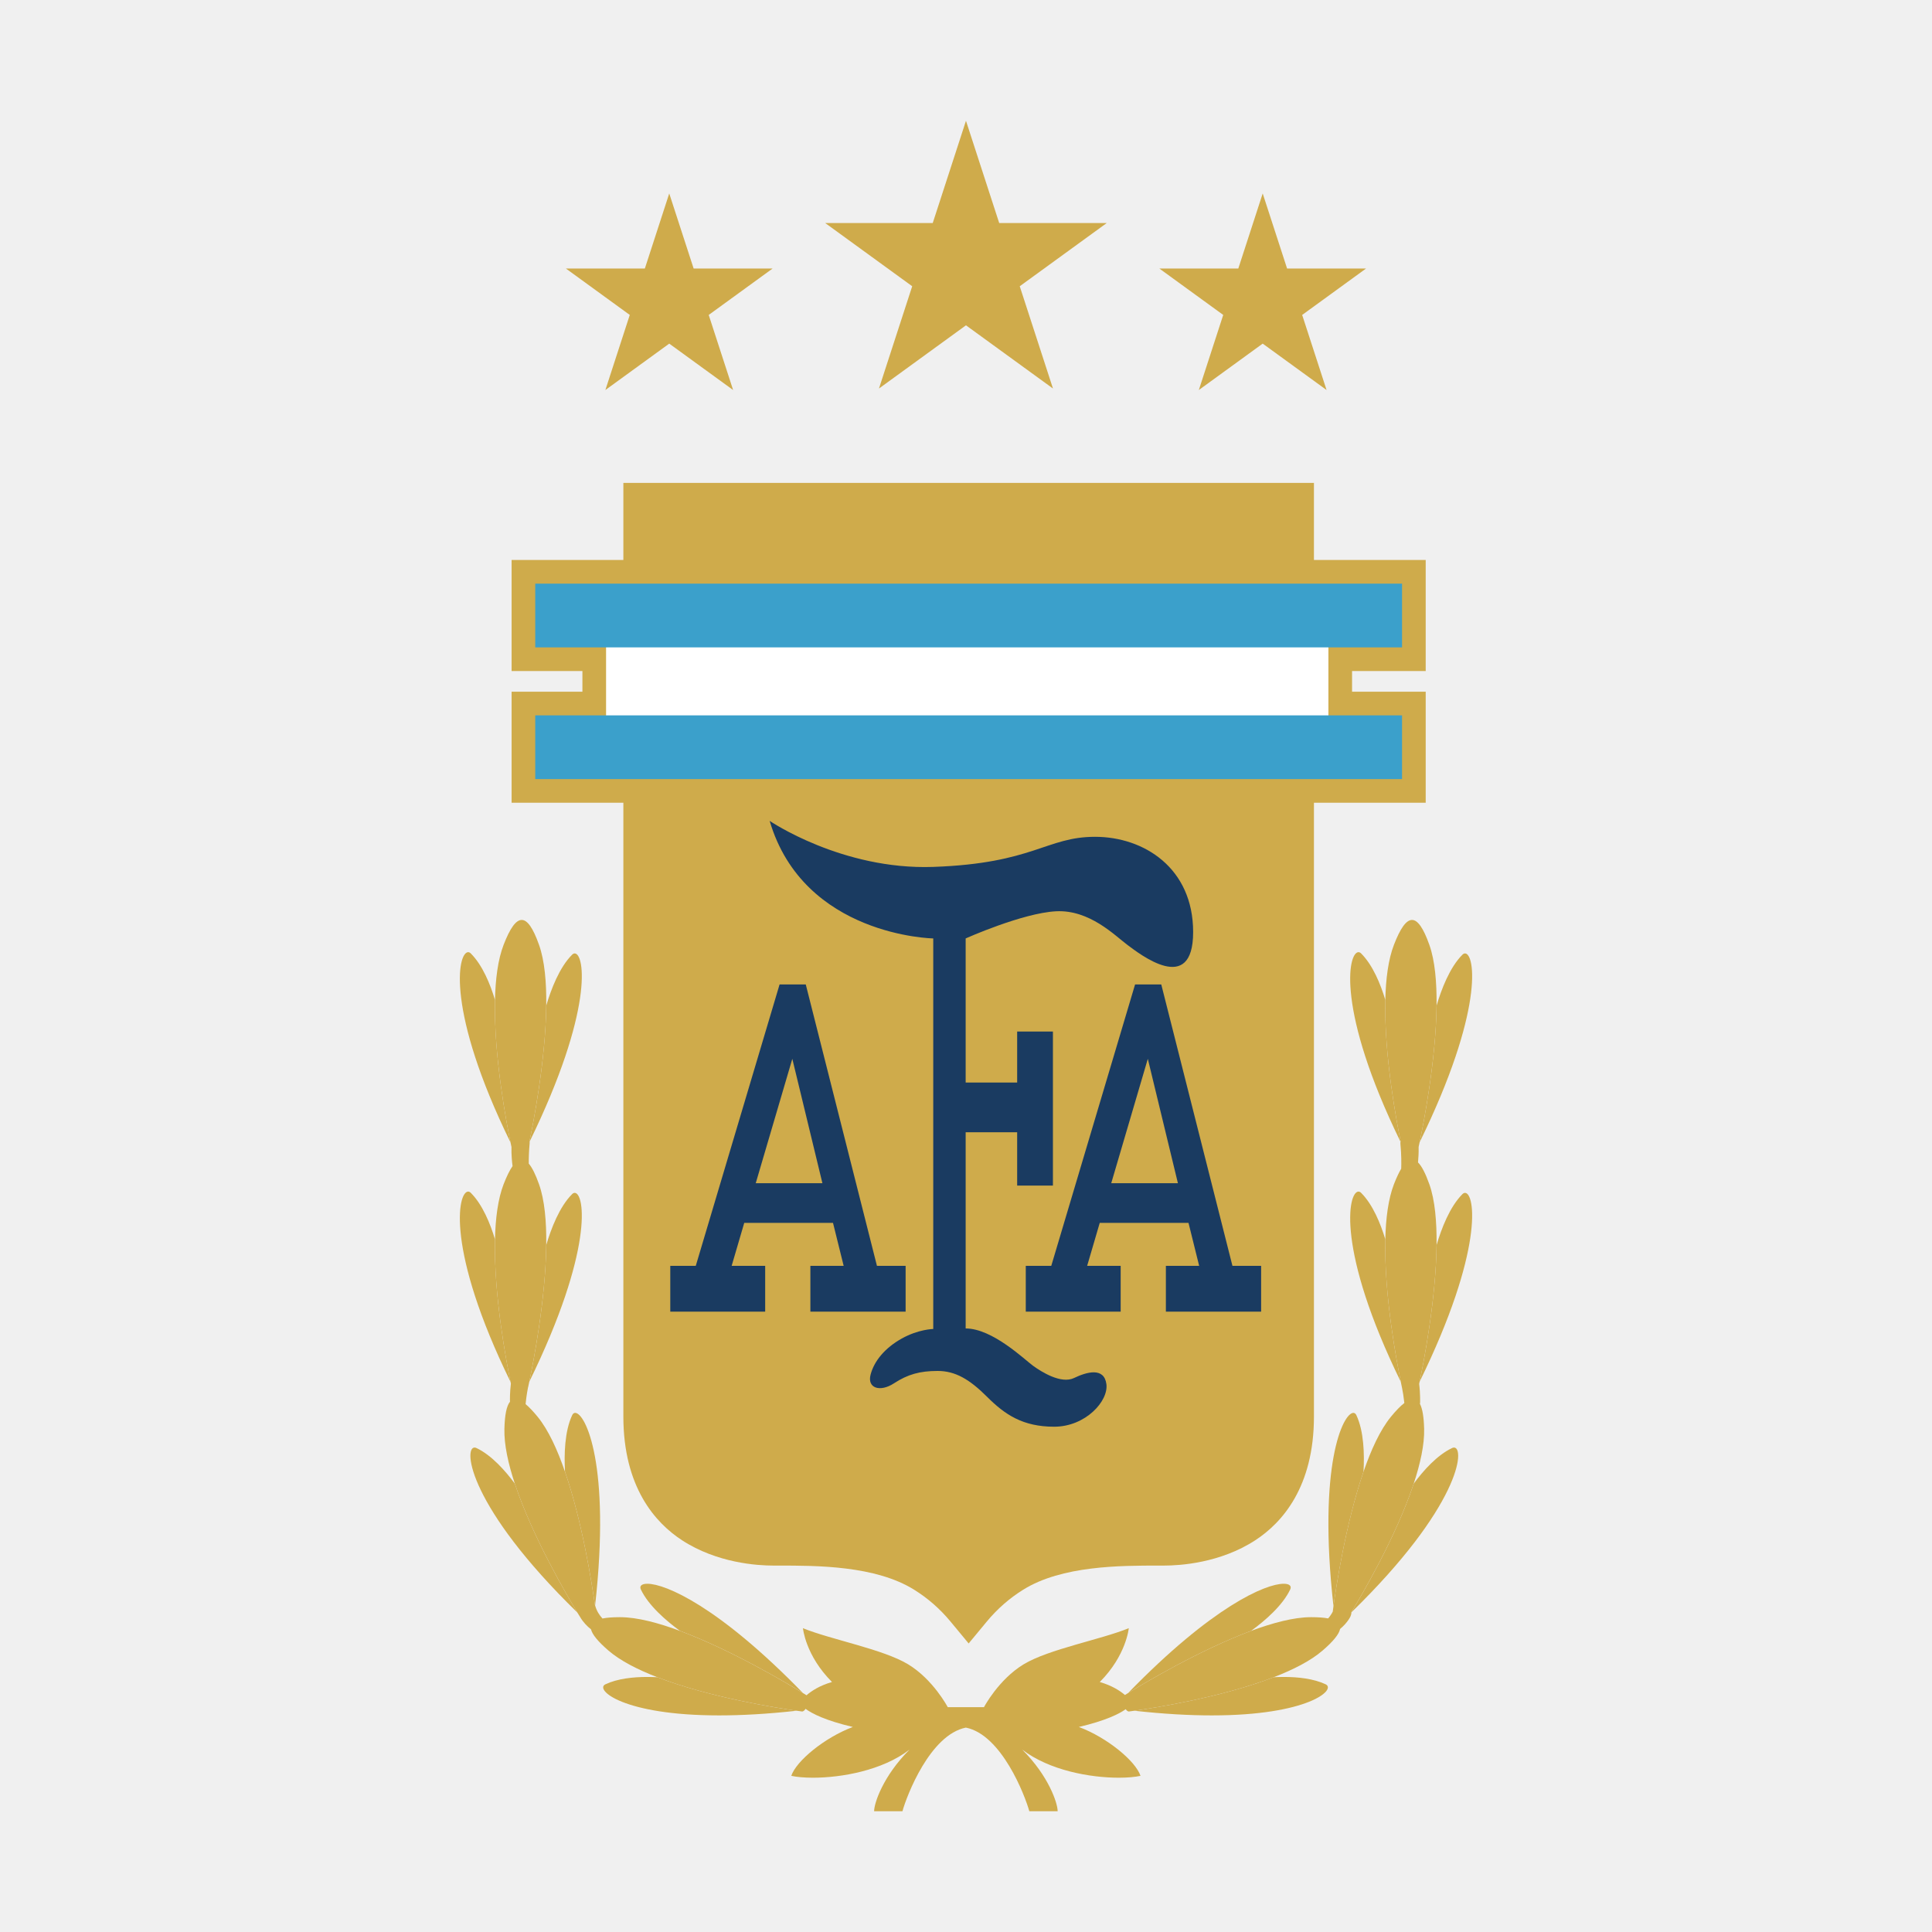
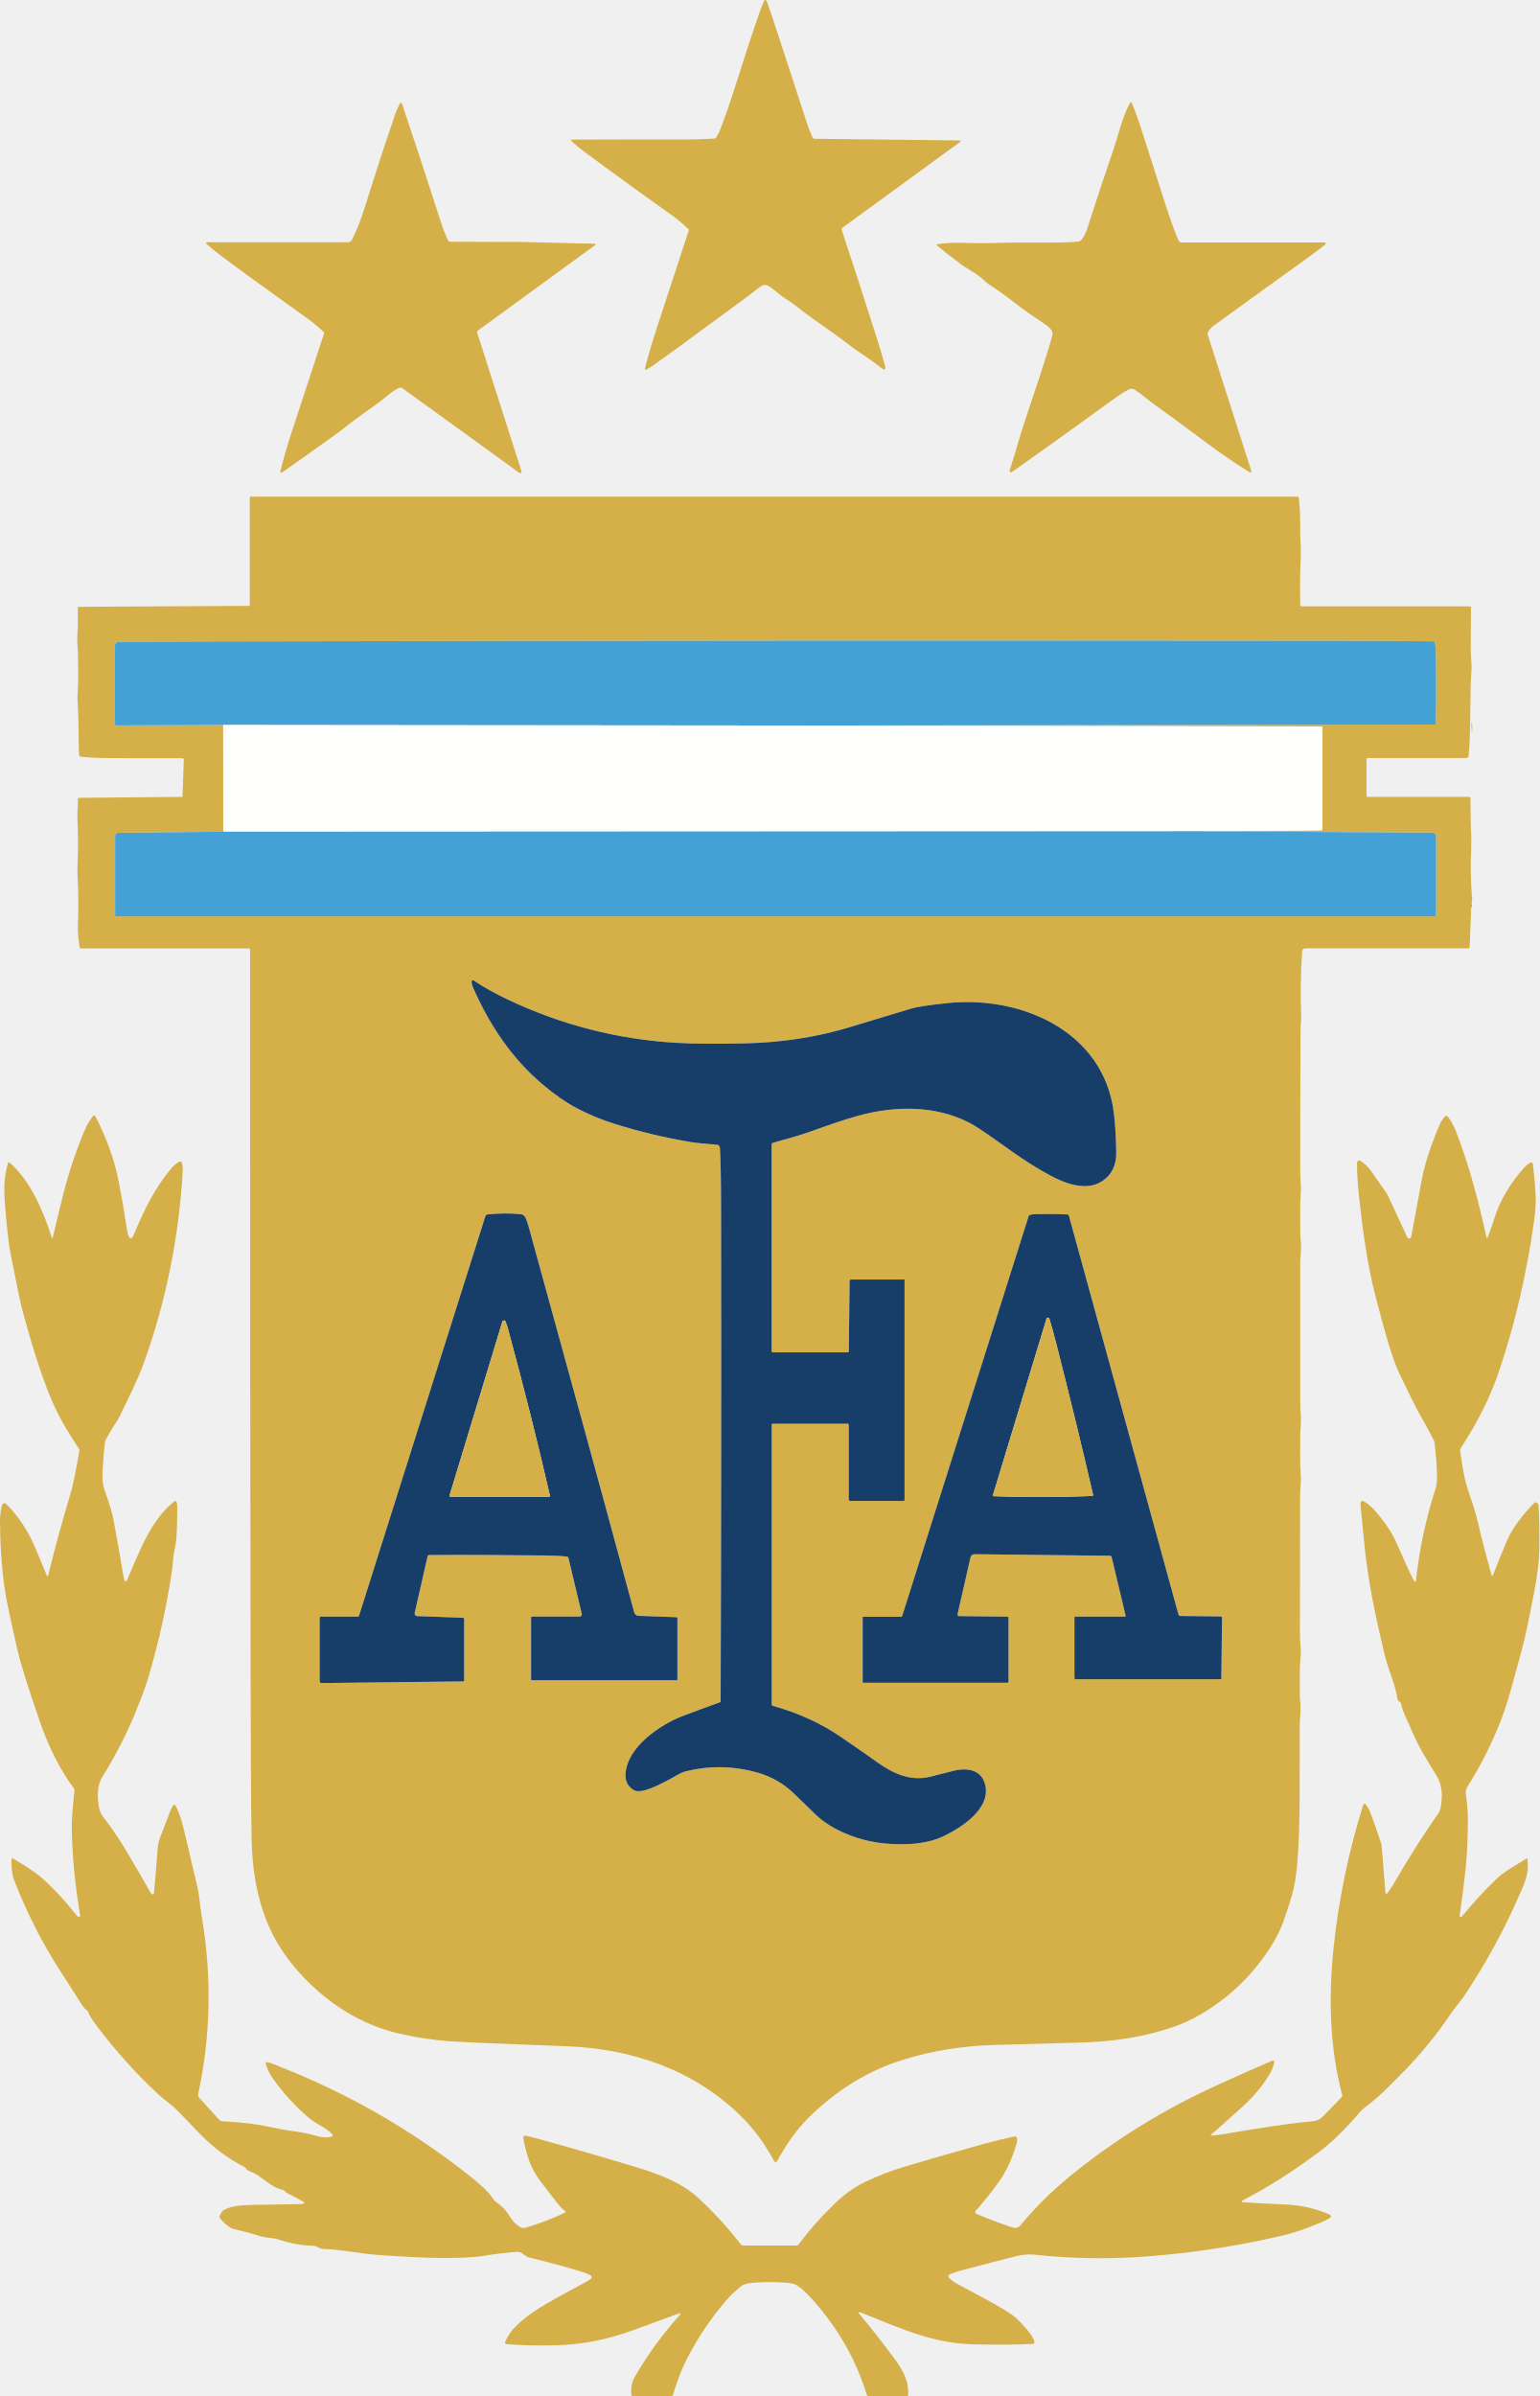
- <svg xmlns="http://www.w3.org/2000/svg" id="_图层_1" data-name="图层_1" version="1.1" viewBox="0 0 800 800">
-   <path d="M580.558,277.863l9.796.001v-45.988l-9.794-.001-36.482-.003v-31.914h-285.958v31.914h-46.276v45.987h29.324v8.562h-29.324v45.98h46.276v254.118c0,29.285,13.211,44.043,24.294,51.267,14.519,9.464,31.238,10.486,37.752,10.486l1.062-0,1.094-0c15.978,0,40.127,0,56.172,9.973,5.682,3.532,10.75,7.963,15.063,13.169l7.542,9.105,7.543-9.105c4.313-5.207,9.381-9.637,15.063-13.169,16.044-9.973,40.193-9.973,56.173-9.973l1.092 0,1.062 0c6.515,0,23.234-1.022,37.753-10.486,11.083-7.224,24.294-21.982,24.294-51.267v-254.118h46.276v-45.98h-30.497v-8.56l20.701.002Z" style="fill: #cfab4b;" />
-   <g>
-     <rect x="250.962" y="258.095" width="299.101" height="46.331" style="fill: #fff;" />
-     <rect x="221.638" y="241.674" width="358.921" height="26.391" style="fill: #3ba0cb;" />
-     <rect x="221.638" y="296.216" width="358.921" height="26.391" style="fill: #3ba0cb;" />
-   </g>
-   <g>
-     <path d="M363.125,524.158l-29.47-116.512h-10.85l-34.7,116.512h-10.557v18.963h39.294v-18.963h-13.88l5.213-17.79h36.755l4.412,17.79h-13.782v18.963h39.44v-18.963h-11.876ZM312.932,489.947l15.15-51.512,12.463,51.512h-27.613Z" style="fill: #1a3b61;" />
-     <path d="M510.329,524.158l-29.47-116.512h-10.85l-34.7,116.512h-10.557v18.963h39.294v-18.963h-13.88l5.213-17.79h36.755l4.412,17.79h-13.782v18.963h39.44v-18.963h-11.876ZM460.137,489.947l15.15-51.512,12.463,51.512h-27.613Z" style="fill: #1a3b61;" />
-     <path d="M386.437,550.305v-161.72s-53.662-.88-67.737-48.677c0,0,29.905,20.392,67.737,19.06,41.639-1.466,46.771-12.463,67.004-12.463s40.613,12.902,40.613,39.44-22.139,9.09-27.271,5.278c-5.132-3.812-15.59-14.613-29.519-13.88-13.929.733-37.404,11.241-37.404,11.241v59.673h21.325v-21.113h14.808v63.779h-14.808v-22.09h-21.325v81.251c11.136,0,24.478,12.976,27.923,15.468,3.446,2.493,11.583,7.624,16.934,5.058,5.352-2.566,12.463-4.545,13.415,2.493.953,7.038-8.65,17.668-21.626,17.668s-20.416-5.022-27.711-12.316c-7.294-7.294-13.196-10.776-20.526-10.776s-12.389,1.393-18.107,5.132c-5.718,3.739-11.143,2.053-9.677-3.592,1.466-5.645,5.938-11.07,12.902-14.955,6.964-3.885,13.049-3.959,13.049-3.959Z" style="fill: #1a3b61;" />
-   </g>
-   <g>
-     <path d="M237.971,394.794c-.364 0-.732.178-1.084.528-5.232,5.232-8.688,14.282-10.695,21.077-.263,22.69-5.43,49.032-7.026,56.618.066-.115.115-.23.165-.345,26.551-54.418,22.827-77.879,18.64-77.877Z" style="fill: #cfab4b;" />
-     <path d="M211.368,473.017l.017-.017c-1.629-7.865-6.96-35.721-6.417-58.954-1.925-6.401-5.134-14.364-10.02-19.251-.346-.346-.715-.52-1.088-.52-4.371.002-9.263,24.002,17.509,78.742Z" style="fill: #cfab4b;" />
-     <path d="M594.856,416.399c-.263,22.69-5.43,49.032-7.026,56.618,26.734-54.664,22.995-78.227,18.805-78.225-.364 0-.732.178-1.084.53-5.232,5.232-8.688,14.282-10.695,21.077Z" style="fill: #cfab4b;" />
-     <path d="M579.867,472.671c.049.115.099.23.165.345l.017-.017c-1.629-7.865-6.96-35.721-6.417-58.954-1.925-6.401-5.134-14.364-10.02-19.251-.347-.347-.717-.522-1.091-.522-4.367.002-9.235,23.915,17.347,78.398Z" style="fill: #cfab4b;" />
-     <path d="M226.193,515.55c-.263,22.673-5.43,49.016-7.026,56.601,26.727-54.635,22.996-78.213,18.807-78.211-.365,0-.734.179-1.087.533-5.232,5.232-8.688,14.265-10.695,21.077Z" style="fill: #cfab4b;" />
-     <path d="M211.368,572.151l.017-.017c-1.629-7.848-6.96-35.705-6.417-58.954-1.925-6.384-5.134-14.364-10.02-19.251-.345-.345-.714-.52-1.087-.52-4.371.001-9.265,24.012,17.508,78.741Z" style="fill: #cfab4b;" />
-     <path d="M238.173,585.041c-.519 0-.946.32-1.236.931-3.159,6.697-3.373,16.355-2.978,23.447,7.19,20.831,11.156,46.498,12.357,54.972v.017c.033.131.082.247.115.378,6.495-58.341-4.008-79.745-8.258-79.745Z" style="fill: #cfab4b;" />
-     <path d="M239.06,667.698c-4.163-6.862-18.576-31.279-25.882-53.36-3.965-5.364-9.658-11.797-15.894-14.743-.277-.131-.538-.196-.782-.196-4.725.003-2.469,24.429,42.559,68.315v-.016Z" style="fill: #cfab4b;" />
-     <path d="M281.576,675.316c21.258,7.914,44.31,21.67,50.908,25.734-34.884-35.88-56.928-45.252-64.443-45.251-2.417 0-3.333.97-2.688,2.34,3.159,6.697,10.498,12.998,16.224,17.178Z" style="fill: #cfab4b;" />
-     <path d="M272.181,694.501c-1.327-.069-2.729-.111-4.174-.111-5.811,0-12.307.681-17.315,3.04-4.578,2.155,7.173,12.881,47.117,12.881,9.151,0,19.79-.564,32.043-1.922,0,0,0-.017-.017-.017-7.931-1.119-35.952-5.496-57.654-13.871Z" style="fill: #cfab4b;" />
-     <path d="M467.125,701.05c6.598-4.064,29.65-17.819,50.908-25.734,5.726-4.179,13.064-10.481,16.223-17.178.645-1.37-.271-2.34-2.69-2.34-7.521 0-29.572,9.374-64.441,45.251Z" style="fill: #cfab4b;" />
-     <path d="M548.917,697.43c-5.008-2.359-11.503-3.04-17.315-3.04-1.444,0-2.847.042-4.174.111-21.703,8.375-49.723,12.752-57.67,13.871v.017c12.254,1.359,22.884,1.922,32.036,1.922,39.932,0,51.701-10.726,47.123-12.881Z" style="fill: #cfab4b;" />
-     <path d="M560.402,585.043c-4.257.002-14.799,21.466-8.243,80.039,1.053-7.667,5.051-34.224,12.439-55.663.411-7.091.197-16.75-2.962-23.447-.29-.61-.715-.929-1.234-.929Z" style="fill: #cfab4b;" />
-     <path d="M602.074,599.4c-.244,0-.507.065-.784.196-6.236,2.945-11.945,9.379-15.894,14.743-7.322,22.081-21.719,46.498-25.898,53.36l.017.016c.033-.033.066-.066.099-.099,44.933-43.838,47.186-68.218,42.461-68.216Z" style="fill: #cfab4b;" />
-     <path d="M594.856,515.55c-.263,22.673-5.43,49.016-7.026,56.601,26.727-54.635,22.996-78.213,18.807-78.211-.365,0-.734.179-1.087.533-5.232,5.232-8.688,14.265-10.695,21.077Z" style="fill: #cfab4b;" />
-     <path d="M573.631,513.181c-1.925-6.384-5.134-14.364-10.02-19.251-.345-.345-.714-.52-1.087-.52-4.371.001-9.265,24.012,17.508,78.741l.017-.017c-1.629-7.848-6.96-35.705-6.417-58.954Z" style="fill: #cfab4b;" />
-     <path d="M589.706,591.649c-.132-4.969-.708-8.408-1.761-10.382.033-.099.066-.181.082-.28,0,0,.148-3.636-.379-7.947.049-.263.115-.56.181-.889,1.596-7.585,6.763-33.928,7.026-56.601.099-9.642-.658-18.626-2.995-25.191-1.596-4.492-3.143-7.487-4.689-9.033.165-1.777.313-4.031.247-6.368.066-.296.214-.987.411-1.941,1.596-7.585,6.763-33.928,7.026-56.618.099-9.625-.658-18.609-2.995-25.174-2.44-6.876-4.781-10.298-7.171-10.298-2.397 0-4.844,3.443-7.489,10.298-2.353,6.104-3.373,14.134-3.57,22.821-.543,23.233,4.788,51.089,6.417,58.954l-.017.017c-.066-.115-.115-.23-.165-.345-.017.312-.017.625.017.971.444,4.558.395,8.276.329,10.284-.971,1.629-1.974,3.768-3.011,6.434-2.353,6.104-3.373,14.134-3.57,22.821-.543,23.249,4.788,51.106,6.417,58.954l-.017.017c.428,1.941.757,3.719,1.004,5.216.23,1.497.378,2.715.477,3.587-1.612,1.234-3.472,3.143-5.611,5.759-4.41,5.413-8.161,13.591-11.304,22.706-7.388,21.439-11.386,47.996-12.439,55.663-.181,1.399-.28,2.205-.28,2.205v.033c-.559,1.086-1.218,2.024-1.925,2.83-1.806-.346-4.062-.511-6.826-.511-.131,0-.264 0-.398.001-6.96.017-15.664,2.32-24.697,5.676-21.258,7.914-44.31,21.67-50.908,25.734-.543.329-1.004.609-1.316.806-2.073-1.777-5.397-3.916-10.415-5.38,10.991-10.991,12.011-22.279,12.011-22.279-11.435,4.689-33.121,8.655-43.537,14.956-10.415,6.318-16.421,17.737-16.421,17.737h-15.006s-5.989-11.419-16.404-17.737c-10.415-6.302-32.101-10.267-43.553-14.956,0,0,1.02,11.287,12.028,22.279-5.134,1.497-8.474,3.686-10.547,5.495-.313-.197-.806-.51-1.481-.921-6.598-4.064-29.65-17.819-50.908-25.734-9.033-3.357-17.737-5.66-24.714-5.676-.127-.001-.253-.001-.377-.001-2.869,0-5.181.181-7.01.544-1.25-1.349-2.435-3.11-3.044-5.397-.033-.132-.082-.247-.115-.378v-.017c-1.201-8.474-5.166-34.142-12.357-54.972-3.143-9.115-6.878-17.293-11.287-22.706-1.892-2.32-3.554-4.064-5.035-5.298.115-1.185.379-3.702,1.02-6.993.017-.033.033-.066.049-.099,0,0,.181-.79.461-2.172,1.596-7.585,6.763-33.928,7.026-56.601.115-9.642-.658-18.626-2.995-25.191-1.431-4.064-2.846-6.878-4.245-8.54-.017-2.106.049-5.002.362-8.375.033-.28.017-.527.017-.773-.049.115-.099.23-.165.345,1.596-7.585,6.763-33.928,7.026-56.618.115-9.625-.658-18.609-2.995-25.174-2.432-6.876-4.773-10.298-7.165-10.298-2.4,0-4.851,3.443-7.495,10.298-2.353,6.104-3.373,14.134-3.57,22.821-.543,23.233,4.788,51.089,6.417,58.954.197.938.329,1.596.411,1.925-.082,3.11.197,6.072.444,7.931-1.201,1.711-2.419,4.212-3.702,7.503-2.353,6.104-3.373,14.134-3.57,22.821-.543,23.249,4.788,51.106,6.417,58.954.049.296.115.576.165.806-.428,3.488-.411,6.499-.379,7.487-1.415,1.744-2.155,5.446-2.304,11.221-.165,6.532,1.579,14.447,4.311,22.69,7.306,22.081,21.719,46.498,25.882,53.36v.016c.576.905.954,1.53,1.102,1.76.017.033.033.049.049.082,0,.017.017.017.017.033,1.267,2.188,2.962,3.867,4.492,5.068.526,2.172,2.912,5.068,7.19,8.77,4.953,4.278,12.176,7.947,20.271,11.073,21.703,8.375,49.723,12.752,57.654,13.871,1.415.197,2.221.312,2.221.312.038.006.077.009.116.009.462,0,.958-.443,1.398-1.095,2.682,1.974,8.227,4.837,19.58,7.503-11.732,4.393-23.447,14.084-25.503,20.238,2.263.488,5.375.774,9.007.774,11.663,0,28.668-2.952,39.959-11.634-10.925,10.925-14.66,22.147-14.66,25.52h11.732c1.793-6.516,11.452-31.674,26.26-34.635,14.825,2.962,24.483,28.119,26.277,34.635h11.732c0-3.373-3.735-14.595-14.66-25.52,11.293,8.683,28.297,11.634,39.96,11.634,3.631,0,6.745-.286,9.007-.774-2.057-6.154-13.788-15.845-25.52-20.238,11.106-2.616,16.651-5.397,19.399-7.355.405.57.865.949,1.292.949.041,0,.082-.004.123-.011,0,0,.806-.115,2.205-.312,7.947-1.119,35.968-5.496,57.67-13.871,8.095-3.126,15.319-6.795,20.255-11.073,4.393-3.784,6.779-6.729,7.223-8.918,1.415-1.168,2.929-2.731,4.064-4.722.395-.691.592-1.431.642-2.172-.033.033-.066.066-.099.099l-.017-.016c4.179-6.862,18.576-31.279,25.898-53.36,2.715-8.243,4.476-16.157,4.311-22.69Z" style="fill: #cfab4b;" />
-   </g>
-   <g>
-     <polygon points="549.304 161.5 539.202 130.409 565.649 111.194 532.958 111.194 522.856 80.103 512.754 111.194 480.064 111.194 506.511 130.409 496.409 161.5 522.856 142.285 549.304 161.5" style="fill: #cfab4b;" />
-     <polygon points="436.015 160.88 422.254 118.528 458.281 92.352 413.749 92.352 399.988 50 386.227 92.352 341.695 92.352 377.722 118.528 363.961 160.88 399.988 134.705 436.015 160.88" style="fill: #cfab4b;" />
-     <polygon points="303.567 161.5 293.465 130.409 319.912 111.194 287.221 111.194 277.119 80.103 267.017 111.194 234.327 111.194 260.774 130.409 250.672 161.5 277.119 142.285 303.567 161.5" style="fill: #cfab4b;" />
-   </g>
+ <svg xmlns="http://www.w3.org/2000/svg" viewBox="13.75 168.59 772.41 1202.08">
+   <path fill="#d5b048" fill-rule="evenodd" d="M457.95 353.37a.677.677 0 0 1-1.09.49q-4.97-3.86-8.88-6.48-6-4.01-9.14-6.49-4.5-3.54-17.77-12.79c-4.46-3.11-8.73-6.97-12.97-9.53-2.43-1.47-5.37-4.15-7.79-5.93q-2.24-1.65-4.14-.8-.66.29-3.6 2.59c-7.58 5.93-14.12 10.42-23.31 17.26q-17.79 13.23-28.28 20.58-1.36.95-3.16 1.76a.37.37 0 0 1-.51-.43q2.51-9.87 6.21-21.12.04-.11 15.8-48.24a.79.79 0 0 0-.22-.82q-4.72-4.32-7.21-6.08a2980 2980 0 0 1-44.91-32.56q-3.72-2.75-6.6-5.55a.356.356 0 0 1 .25-.61q22.92-.12 60.12-.07 2.71 0 11.53-.44a.93.93 0 0 0 .76-.46q1.36-2.3 1.71-3.18 4.09-10.35 8.08-23.11 5.97-19.1 11.94-36.34 1.42-4.13 2.47-6.11a.604.604 0 0 1 1.07.01q.22.42.53 1.27 1.98 5.32 19.79 60.14 1.06 3.24 2.79 7.17c.189.426.61.704 1.08.71l72.83.83c.384.006.54.496.23.72l-59.27 43.21a.72.72 0 0 0-.26.8 4710 4710 0 0 1 16.95 52.22q3.18 9.98 4.69 15.6.31 1.18.28 1.78M270.21 289.96l3.25-.03 38.76.95c.34.006.475.44.2.64l-58.92 42.95a.91.91 0 0 0-.33 1.01l22.26 69.6c.204.633-.52 1.16-1.06.77l-58.76-42.52a1.45 1.45 0 0 0-1.29-.19c-2.88.97-5.48 3.46-8.74 6.01-5.12 4.01-11.21 7.96-15.62 11.42q-5.73 4.51-10.11 7.64-22.25 15.88-24.6 17.43c-.428.278-.975-.109-.85-.6a290 290 0 0 1 5.65-19.52q6.55-19.95 16.27-49.54a.86.86 0 0 0-.23-.9q-4.31-4.01-8.26-6.83-27.49-19.62-43.73-31.74a93 93 0 0 1-6.76-5.56.484.484 0 0 1 .33-.84h70.72c.817 0 1.569-.459 1.95-1.19 3.78-7.3 6.19-15.46 8.97-24.32a1579 1579 0 0 1 12.48-38.04q1.26-3.66 2.64-6.06c.24-.42.866-.352 1.02.11q8.17 24.12 20.33 61.88.77 2.41 2.88 6.9c.134.293.427.48.75.48zM483.8 291.69a.308.308 0 0 1 .14-.54c3.21-.58 8.03-.87 12.09-.74q10.86.33 20.29 0 6.64-.24 19.22-.13 12.47.11 19.22-.47c2.68-.24 4.48-6.47 4.93-7.88q6.92-21.44 13.46-40.51c1.48-4.32 3.93-14.8 7.61-21.23a.496.496 0 0 1 .89.06q2.43 5.83 4.39 11.98 12.39 38.8 13.53 42.21 3.12 9.31 5.45 14.68c.298.686.973 1.13 1.72 1.13h71.67c.485 0 .708.604.34.92q-2.4 2.09-8.12 6.21-37.5 26.99-47.87 34.62-2.07 1.52-2.98 3.45c-.148.308-.17.663-.06.99l21.85 68.33c.173.549-.424 1.02-.91.72-14.98-9.22-28.66-20.31-43.18-30.68q-5.46-3.9-7.25-5.37-3.91-3.23-7.23-5.37a2.83 2.83 0 0 0-2.86-.12q-3.47 1.84-7.74 4.95-27.47 19.97-50.96 36.55c-.58.407-1.343-.16-1.12-.83 3.23-9.82 5.06-17.25 7.98-25.8q7.64-22.46 11.86-36.39 1.55-5.13 1.65-5.83.38-2.48-3.18-4.94c-5.78-4.01-10.99-7.37-16.81-11.95q-5.31-4.19-12.19-8.66a7 7 0 0 1-1.02-.81q-3.22-3.1-6.62-5.18-4.88-2.99-5.78-3.66-7.06-5.28-12.41-9.71" data-source="https://football-logos.cc" style="display:inline" />
+   <path fill="#173e69" fill-rule="evenodd" d="m313.46 235.93-3.25.03z" />
+   <path fill="#d5b048" fill-rule="evenodd" d="m752.27 618.52.03 1.44-.15 2.49q-.25.43-.21 1.28l-.8 19.94a.741.74-89.204 0 1-.74.72h-81.74a1.554 1.547 1.977 0 0-1.55 1.44q-1.12 16.71-.47 33.19c.06 1.51-.31 3.28-.32 5.01q-.18 34.14-.19 70.68 0 4.21.31 8.07c.31 3.84-.4 7.25-.3 10.95.11 4.12-.29 12.35.31 18.18.35 3.47-.31 6.65-.31 10.45q.03 42.52-.01 68.24-.01 4.63.3 8.29c.33 3.9-.43 7.61-.32 11.49.12 3.87-.26 11.97.3 17.78.33 3.46-.33 6.63-.33 10.45q-.01 25.02-.1 68.67 0 4.05.37 7.91c.34 3.58-.42 6.99-.41 10.75q.03 9.61-.02 13.97a6.974 6.759-49.811 0 0 .08 1.17c.77 4.81-.1 9.16-.11 13.39-.1 30 .32 50.07-1.17 68.28q-.84 10.2-2.63 16.31-2.26 7.67-4.35 13.47-2.23 6.19-6.29 12.61-12.13 19.14-30.96 31.41-8.57 5.58-16.42 8.4c-16.16 5.81-32.6 8.07-49.9 8.45q-2.15.05-41.65 1.16-23.66.67-45.37 7.32-26.18 8.03-47.42 28.88c-6.55 6.43-11.94 14.48-16.1 22.13a.828.828-44.594 0 1-1.46-.01q-7.04-13.35-17.43-23.39c-23.57-22.77-54.42-33.1-86.98-34.3q-48.25-1.77-59-2.54-10.52-.75-23.04-3.42c-20.89-4.47-38.52-15.94-52.6-31.9q-7.52-8.53-12.28-17.74c-7.8-15.09-10.59-32.29-10.88-49.09q-.36-20.68-.47-81-.34-192.17-.26-364.51a.57.57 19.826 0 0-.57-.57h-84.1a.89.89-4.542 0 1-.88-.75q-1.04-6.21-.86-10.89c.29-7.47.36-15.85-.16-24.6q-.18-2.96.03-7.43.46-9.69-.1-21.71c-.17-3.7.38-6.41.23-9.51a.632.631 87.83 0 1 .62-.67l51.63-.48a.25.25-88.806 0 0 .25-.24l.66-18.47a.66.651 1.246 0 0-.66-.68q-27.37.06-39.69-.1-6.25-.07-11.36-.69a.97.964 2.137 0 1-.85-.91c-.35-7.92-.1-17.42-.73-26.36q-.17-2.52.03-5.13c.51-6.7.09-15.07.17-17.9q.05-2.16-.24-5.29c-.39-4.15.28-9.19.18-12.43q-.03-.88-.05-6.56a.6.59-.963 0 1 .59-.6l85.45-.47a.26.26 5.838 0 0 .26-.26v-54.27a.25.25-45 0 1 .25-.25h525.41a.708.704 86.81 0 1 .7.63q.69 6.57.67 11.34-.03 8.29.17 10.51.36 3.92.04 10.5-.41 8.53-.16 21.32a.73.73 89.602 0 0 .73.72h84.2a.73.72 0 0 1 .73.72q-.02 9.91-.14 20.72c-.05 3.79.66 7.41.37 10.78-.93 10.76-.13 28.62-1.38 42.71a1.299 1.294-87.59 0 1-1.29 1.19h-49.45a.52.52 0 0 0-.52.52v18.56a.4.4 45 0 0 .4.4h51.11a.64.64 89.545 0 1 .64.63q.06 2.71.09 10.52c.01 3.63.57 10.23.25 15.84q-.55 9.66.37 23.14m-626.52-86.2.02 52.9a.618.597-71.578 0 0 .23.48l.22.17-53.25.57a1.48 1.47 89.805 0 0-1.46 1.48v40.03a.39.38-90 0 0 .38.39h662.07a.35.34 90 0 0 .34-.35v-39.95a1.68 1.67-89.828 0 0-1.66-1.68l-115.93-.72 59.87-.45a.72.72-.404 0 0 .71-.72v-50.72a.68.68 87.526 0 0-.68-.68l-253.34-.47 310.47-.5a.43.43-89.318 0 0 .43-.42q.28-21.97-.05-37.42-.04-1.99-.52-3.53a.566.549-7.983 0 0-.52-.38q-23.07-.24-47.83-.27-269.88-.28-564.75.33-26.83.06-47.5.32a1.56 1.56-.372 0 0-1.54 1.56V532a.53.53.094 0 0 .53.53zm314.61 389.27h26.88a.37.37 74.802 0 0 .37-.37V810.69a.16.16-45.013 0 0-.16-.16h-26.7a.71.71-89.591 0 0-.71.7l-.4 35.42a.44.44-89.334 0 1-.44.43h-37.73a.56.55-90 0 1-.55-.56v-103.8a.754.745 81.7 0 1 .53-.72c4.61-1.43 12.31-3.3 18.81-5.65q15.33-5.55 23.68-7.88c18.55-5.17 38.81-5.42 55.96 3.28q4.41 2.24 16.56 10.97 10.5 7.54 16.39 11.08c9.44 5.69 23.49 14.13 33.89 7.38q7.27-4.73 7.09-14.63-.2-11.33-1.18-19.43c-5-41.24-46.66-59.18-83.63-55.26q-13.85 1.46-17.96 2.71-15.58 4.71-31.69 9.56-24 7.23-51.37 7.9-21.59.54-34.99-.26-44.39-2.63-84.72-21.81-9.14-4.34-16.88-9.45a.652.649-73.454 0 0-1.01.55q.01 1.4.86 3.32c8.16 18.46 19.12 35.03 34.68 48.21q8.98 7.6 16.99 11.86 9.05 4.81 19.33 8.02 18.78 5.87 38.19 9.11c4.3.71 9.66.94 13.16 1.36a1.556 1.553-88.014 0 1 1.36 1.46q.53 9.19.57 28.6.23 120.54-.21 249.11a.58.568 81.255 0 1-.38.53q-9 3.21-18.61 6.86c-11.36 4.32-28.31 15.81-28.74 29.5q-.17 5.17 4.28 7.75c4.56 2.65 18.65-6.02 23.33-8.51a9.352 9.334-66.092 0 1 2.12-.82q18.23-4.71 36.68.55 10.41 2.96 18.37 10.69 9.77 9.49 11.03 10.68 6.46 6.06 17 10.11 12.8 4.91 28.43 4.35 10.87-.4 18.44-4.04c8.88-4.28 23.09-13.41 20.95-24.98-1.59-8.56-9.48-9.63-16.9-7.54q-.85.24-10.86 2.74c-9.72 2.42-18.6-1.57-26.35-7.12q-6.51-4.66-18.54-12.89-15.06-10.29-34.05-15.55a.79.788 7.733 0 1-.58-.76V883.35a.48.48-45 0 1 .48-.48h37.6a.57.56 0 0 1 .57.56v37.4a.76.76 0 0 0 .76.76m-266.22 58.68v31.72a1 .99 89.716 0 0 1 1l71.24-.83a.26.26 0 0 0 .26-.26v-31a.671.67.882 0 0-.65-.67l-22.96-.83a1.292 1.291 7.58 0 1-1.21-1.58l6.48-28.46a.752.747-83.743 0 1 .73-.59q22.89-.21 58.73.21 6.79.08 10.53.61a.805.803 86.839 0 1 .68.61l6.71 28.14a1.027 1.021 83.102 0 1-.99 1.27h-23.96a.51.51 0 0 0-.51.51v31.08a.4.4 11.24 0 0 .4.4h72.68a.34.34-45 0 0 .34-.34v-30.88a.43.43.682 0 0-.42-.43l-19.05-.69a2.412 2.397-6.386 0 1-2.23-1.77q-24.05-88.94-53.1-194.04-.73-2.64-1.57-4.21a2.805 2.794-10.967 0 0-2.2-1.48q-8.06-.79-16.6.1a1.411 1.409 5.951 0 0-1.21.98l-63.37 200.38a.632.629-81.141 0 1-.6.44h-18.54a.61.61-15.165 0 0-.61.61m403.98-.6h-24.98a.29.29 81.837 0 0-.29.29v30.53a.58.58-84.14 0 0 .58.58h72.76a.37.37-89.204 0 0 .37-.36l.35-30.47a.68.68.428 0 0-.67-.68l-20.17-.23a1.103 1.089 82.565 0 1-1.04-.81l-54.98-200.08a.77.77 78.687 0 0-.7-.56q-7.06-.33-15.59-.17-2.01.04-3.29.44a.91.888-.214 0 0-.6.59l-63.44 200.6a.535.522-80.799 0 1-.5.37h-19.15a.18.18-15.172 0 0-.18.18v32.6a.36.36 44.993 0 0 .36.36h72.25a.57.56-90 0 0 .56-.57v-32.14a.46.46.637 0 0-.45-.46l-24.34-.28a.797.793 6.71 0 1-.77-.97l6.49-28.53a2.018 2.006 6.733 0 1 1.99-1.56l68.04.78a.801.795-6.318 0 1 .78.62l7.02 29.41a.425.422 83.457 0 1-.41.52" />
+   <path fill="#43a1d5" fill-rule="evenodd" d="m423.27 532.6-297.52-.28-53.76.21a.53.53.187 0 1-.53-.53v-39.71a1.56 1.56-.372 0 1 1.54-1.56q20.67-.26 47.5-.32 294.87-.61 564.75-.33 24.76.03 47.83.27a.566.549-7.983 0 1 .52.38q.48 1.54.52 3.53.33 15.45.05 37.42a.43.43-89.318 0 1-.43.42z" />
+   <path fill="#d5b048" fill-rule="evenodd" d="M752.205 530.981a2.41.2-91.3 0 1 .255 2.404 2.41.2-91.3 0 1-.145 2.414 2.41.2-91.3 0 1-.255-2.404 2.41.2-91.3 0 1 .145-2.414" />
+   <path fill="#fffffe" fill-rule="evenodd" d="m423.27 532.6 253.34.47a.68.68-54.464 0 1 .68.68v50.72a.72.72-.404 0 1-.71.72l-59.87.45-490.49.23-.22-.17a.618.597-71.578 0 1-.23-.48l-.02-52.9z" data-source="https://football-logos.cc" />
+   <path fill="#43a1d5" fill-rule="evenodd" d="m616.71 585.64 115.93.72a1.68 1.67-89.828 0 1 1.66 1.68v39.95a.35.34-90 0 1-.34.35H71.89a.39.38-90 0 1-.38-.39v-40.03a1.48 1.47 89.805 0 1 1.46-1.48l53.25-.57z" />
+   <path fill="#173e69" fill-rule="evenodd" d="m752.3 619.96-.03-1.44q.23.7.03 1.44m-.15 2.49q.18.91-.21 1.28-.04-.85.21-1.28M439.6 920.83v-37.4a.57.56 0 0 0-.57-.56h-37.6a.48.48 45 0 0-.48.48v140.31a.79.788 7.733 0 0 .58.76q18.99 5.26 34.05 15.55 12.03 8.23 18.54 12.89c7.75 5.55 16.63 9.54 26.35 7.12q10.01-2.5 10.86-2.74c7.42-2.09 15.31-1.02 16.9 7.54 2.14 11.57-12.07 20.7-20.95 24.98q-7.57 3.64-18.44 4.04-15.63.56-28.43-4.35-10.54-4.05-17-10.11-1.26-1.19-11.03-10.68-7.96-7.73-18.37-10.69-18.45-5.26-36.68-.55a9.352 9.334-66.092 0 0-2.12.82c-4.68 2.49-18.77 11.16-23.33 8.51q-4.45-2.58-4.28-7.75c.43-13.69 17.38-25.18 28.74-29.5q9.61-3.65 18.61-6.86a.58.568 81.255 0 0 .38-.53q.44-128.57.21-249.11-.04-19.41-.57-28.6a1.556 1.553-88.014 0 0-1.36-1.46c-3.5-.42-8.86-.65-13.16-1.36q-19.41-3.24-38.19-9.11-10.28-3.21-19.33-8.02-8.01-4.26-16.99-11.86c-15.56-13.18-26.52-29.75-34.68-48.21q-.85-1.92-.86-3.32a.652.649-73.454 0 1 1.01-.55q7.74 5.11 16.88 9.45 40.33 19.18 84.72 21.81 13.4.8 34.99.26 27.37-.67 51.37-7.9 16.11-4.85 31.69-9.56 4.11-1.25 17.96-2.71c36.97-3.92 78.63 14.02 83.63 55.26q.98 8.1 1.18 19.43.18 9.9-7.09 14.63c-10.4 6.75-24.45-1.69-33.89-7.38q-5.89-3.54-16.39-11.08-12.15-8.73-16.56-10.97c-17.15-8.7-37.41-8.45-55.96-3.28q-8.35 2.33-23.68 7.88c-6.5 2.35-14.2 4.22-18.81 5.65a.754.745 81.7 0 0-.53.72v103.8a.56.55-90 0 0 .55.56h37.73a.44.44-89.334 0 0 .44-.43l.4-35.42a.71.71-89.591 0 1 .71-.7h26.7a.16.16 45.003 0 1 .16.16v110.53a.37.37-56.257 0 1-.37.37h-26.88a.76.76 45 0 1-.76-.76" />
+   <path fill="#d5b048" fill-rule="evenodd" d="M760.08 789.67q1.84-4.67 3.48-9.87 4.09-13.01 14.62-25.07 1.63-1.87 3.49-2.86a.819.815-17.539 0 1 1.2.62q.82 6.85 1.32 14.08.45 6.29-.6 13.81-5.73 41.21-18.06 77.2-6.24 18.2-18.82 37.51a2.084 2.068 58.275 0 0-.32 1.38q1.58 12.06 3.42 17.97c1.97 6.31 3.89 11.02 5.42 17.68q2.84 12.32 7 26.95a.265.263 48.253 0 0 .5.03q3.36-8.56 7.16-17.61c2.77-6.64 8.88-14.03 13.44-18.64q.53-.53.6-.54a1.614 1.611 85.054 0 1 1.78 1.5q.57 8.58.41 21.65-.11 8.88-2.41 20.96-4.22 22.1-6.2 29.13c-3.42 12.15-6.36 24.98-10.56 35.82q-6.85 17.7-16.86 33.51a5.697 5.693 56.808 0 0-.82 3.93q1.02 6.58.98 13.94-.09 13.86-1.21 24.26-1.17 10.71-2.9 22.67a.619.618-21.17 0 0 1.09.48c6.06-7.35 11.38-13.26 17.72-19.24 3.73-3.52 9.78-6.79 14.7-9.89a.292.285-20.935 0 1 .44.19c1.1 6.83-1.18 11.64-4.18 18.51q-11.21 25.72-27.29 49.9c-1.86 2.79-4.75 6.02-6.71 8.94q-10.59 15.79-24.14 29.59c-6.87 6.99-12.5 12.92-19.43 17.92q-1.23.88-2.67 2.59-10.01 11.91-19.87 19.37-18.92 14.33-38.76 24.62a.414.413 33.469 0 0 .16.78q7.13.51 21.28 1.14 12.25.54 22.58 5.13a.843.839-49.786 0 1 .12 1.47c-2.97 1.97-6.37 3.08-9.26 4.25q-7.96 3.24-15.7 5.01-37.18 8.51-73.46 10.63-24.54 1.44-49.76-1.29-4.45-.48-9.27.71-9.92 2.45-27.78 7.21-3.24.87-5.65 1.9a1.109 1.107 56.053 0 0-.35 1.8q1.82 1.84 4.78 3.39 14.08 7.39 23.01 12.65 4.77 2.81 7.29 5.51c2.21 2.35 6.89 7 7.71 10.53a.859.855 82.096 0 1-.79 1.05q-12.55.66-29.82.21c-20.3-.53-35.22-7.46-56.09-15.81q-.29-.12-1.18-.27a.275.27-14.941 0 0-.26.44q8.85 10.57 17.2 21.83c4.33 5.84 8.07 11.44 7.64 19.17a.602.59-88.465 0 1-.59.57h-19.39a.825.814 81.272 0 1-.78-.58q-8.1-26.36-27.34-47.9-4.13-4.63-7.53-6.93-1.63-1.11-5.14-1.39-7.66-.6-15.41-.15-3.82.22-6.04.97a5.038 4.961 15.694 0 0-1.56.86q-4.58 3.75-7.27 6.86-12.43 14.4-20.6 30.89-3.3 6.65-6.39 16.83a.764.754 8.15 0 1-.73.54h-19.54a.607.603 86.81 0 1-.6-.54q-.57-5.1 1.84-9.26 9.92-17.09 22.73-31.1a.386.385 10.995 0 0-.42-.62q-16.78 6.15-24.38 8.9-18.12 6.56-36.79 7.16-12.81.41-25.65-.54a.777.776-77.345 0 1-.67-1.06q1.75-4.41 5.44-8.01 4.92-4.79 11.52-8.94 6.94-4.35 22.27-12.47 2.76-1.47 3.84-2.32a1.028 1.025 40.395 0 0-.14-1.7q-1.58-.87-4.27-1.74-9.17-2.97-26.73-7.29c-2.35-.59-3.4-2.96-5.87-2.8q-7.3.47-16.75 2.02-6.41 1.05-19.75 1.08-10.81.03-32.58-1.47c-9.45-.65-19.69-2.91-28.09-3.04a4.872 4.782-30.182 0 1-2.16-.55l-1.19-.64a3.763 3.731 58.951 0 0-1.7-.43q-8.16-.11-17.57-3.16a13.212 12.813 57.19 0 0-2.24-.52c-3.2-.45-4.94-.51-7.52-1.33q-5.85-1.87-12.19-3.28-3.42-.76-7.36-5.48a1.05 1.036-55.741 0 1-.19-1.04q.79-2.26 1.85-2.94c3.98-2.55 10.05-2.64 15.45-2.8l22-.35q1.52-.02 2.85-.2a.447.446 55.951 0 0 .16-.83q-4.23-2.47-8.4-4.48-.64-.31-1.42-1.19a1.51 1.489-14.765 0 0-.82-.47c-4.16-.77-7.69-3.85-12.14-7.04-1.5-1.08-3.45-1.89-5.01-2.52a2.566 2.493-5.836 0 1-1.1-.87l-.27-.39a2.307 2.205-2.764 0 0-.83-.72q-12-6.05-22.72-17.03c-6.6-6.76-10.23-11.26-15.78-15.51q-2.56-1.96-5.3-4.51-16.08-15-30.2-33.66-3.4-4.49-4.32-7.01a1.621 1.592 8.313 0 0-.6-.79q-1.61-1.13-3.71-4.59c-4.74-7.79-11.28-17.25-16.24-25.95q-9.88-17.34-16.6-34.9-1.52-3.97-1.27-10.43a.438.438 44.082 0 1 .66-.36q10.04 5.94 13.9 9.26 8.88 7.66 18.34 19.59.36.44.71.56a.637.633-85.354 0 0 .83-.71q-3.82-22.41-4.25-43.9-.09-5 1.38-18.93a1.419 1.394-61.056 0 0-.27-.97q-10.27-13.78-17.22-33.91-9.05-26.22-11.22-36.04c-3.36-15.25-5.75-24.68-7.05-35.95q-1.52-13.21-1.6-28.21-.02-3.95 1-8a1.355 1.352 15.077 0 1 1.69-.97q.15.04.71.61 9.16 9.32 14.58 22.4 4.16 10.04 5.56 13.35a.32.313 40.553 0 0 .6-.04q4.77-19.6 11.35-41.6 1.66-5.57 4.36-21.15a1.315 1.264 33.68 0 0-.21-.95q-9.68-14.13-14.89-27.15-6.91-17.3-13.77-43.37-1.35-5.15-2.91-13.55-.71-3.84-2.73-13.59-1.1-5.28-2.37-19.17c-1-10.9-1.55-17.66 1.09-26.59a.44.439 28.483 0 1 .71-.21c10.55 9.32 16.95 24.14 21.28 37.95a.198.197 43.398 0 0 .38-.01q.49-1.98 3.97-16.61 5.01-20.99 12.14-37.56 1.74-4.05 4.23-7.14a.597.592-39.566 0 1 .99.09q8.51 16.15 11.83 32.99 2.11 10.74 4.22 24.68.22 1.48 1.09 3.28a.773.773-68.612 0 0 1.32.12q.6-.83.95-1.66c5.04-12.03 10.66-23.7 18.94-33.28q1.84-2.12 3.84-3.21a.901.893-22.407 0 1 1.29.53q.58 2.03.43 4.56-2.89 49.36-19.28 95.3c-3.23 9.06-8.33 19.05-11.86 26.34q-1.48 3.06-3.86 6.54-.59.86-3.6 6.12a2.8 2.8 57.047 0 0-.32.96q-.8 5.81-1.3 14.99c-.22 3.9.01 6.65 1.41 10.53q3.22 9 4.18 14.23 3.11 16.96 4.88 27.78.18 1.1.65 2.29a.575.574 45.497 0 0 1.06.01q5.72-13.43 7.68-17.53c4.35-9.1 8.9-16.22 16.08-22.23a.774.768 57.907 0 1 1.2.28q.35.79.35 2.04 0 15.59-.94 19.9-1.16 5.38-1.28 8.43-.06 1.57-.36 3.6-3.98 27.3-11.85 53.8-1.53 5.17-3.29 9.63-3.51 8.9-3.75 9.48-6.75 15.97-16.12 31.11c-2.79 4.51-2.48 9.61-1.79 14.68q.42 3.08 2.49 5.73c8.1 10.35 14.03 21.18 23.08 36.93q.57 1.01 1.2 1.44a.585.582 20.094 0 0 .91-.42q.77-7.36 1.88-22.51c.12-1.66.51-3.67 1.18-5.44q2.98-7.88 5.21-13.48.63-1.58 1.48-2.81a.581.578 48.305 0 1 .99.06q2.54 4.82 4.13 11.6 2.5 10.62 7.02 29.75.57 2.4 1.11 7.37.39 3.52 1.04 7.37 7.56 44.93-1.78 88.6a2.58 2.573 29.991 0 0 .62 2.3l10.15 11.08a1.604 1.58-19.922 0 0 1.09.5q13.77.6 23.8 2.79 7.48 1.62 12.77 2.25 4.29.51 12.68 2.72 3.11.82 5.97-.21a.566.562-30.312 0 0 .24-.9c-3.14-3.61-7.79-4.94-11.59-8.15q-10.33-8.72-18.29-19.96-2.62-3.7-3.61-7.49a.605.6-1.8 0 1 .7-.74c2.34.44 4.69 1.61 6.56 2.35q51.24 20.19 94.14 54.02c5.3 4.18 10.43 8.46 12.75 12.36a3.719 3.618 4.115 0 0 .89 1c4.14 3.15 5.14 4.04 7.85 8.38q1.89 3.01 5.05 4.79a2.856 2.843 51.407 0 0 2.18.25q10.99-3.24 19.79-7.51a.645.642-39.918 0 0 .1-1.1q-1.47-1.06-2.57-2.42-3.05-3.74-9.55-12.29-3.84-5.04-5.69-10.31-2.13-6.04-2.94-11.48a.977.976.222 0 1 1.12-1.11q1.85.3 7.57 1.88 24.25 6.69 49.62 14.41c9.69 2.95 21 7.36 28.58 14.15q11.69 10.47 22.38 24.24a1.113 1.097-18.833 0 0 .87.42h27.05a1.034 1.024-71.284 0 0 .82-.41q5.5-7.41 11.57-13.85c7.45-7.9 13.43-13.73 22.54-17.97 5.98-2.78 12.49-5.36 19.11-7.33q20.26-6.03 40.05-11.5 7.58-2.1 15.15-3.67a1.11 1.11 16.795 0 1 1.31.87q.22 1.09-.2 2.54-3.44 11.71-9.03 19.49-4.97 6.92-11.54 14.44a.94.936 32.177 0 0 .34 1.48q9.78 4.14 18.24 6.85 2.35.75 4-1.26 11.77-14.27 28.04-27.18 31.28-24.82 68.47-42.03 12.89-5.97 29.75-13.24a.676.675-6.477 0 1 .93.74q-.54 2.99-2.07 5.62-5.2 8.93-13.79 16.7-14.67 13.26-15.86 14.07a.215.214 29.454 0 0 .11.39q1.67.11 5.61-.55c17.69-2.95 30.05-5.09 45.23-6.55 1.84-.18 3.6-.78 5.03-2.24q7.68-7.85 9.67-9.94a.937.93-31.017 0 0 .23-.91c-6.47-23.94-6.92-50.2-4.31-74.56q3.88-36.19 14.8-71.1a.743.741-54.017 0 1 1.31-.21q1.5 2.09 2.3 4.07 1.27 3.18 5.44 15.52a4.393 4.266-57.152 0 1 .21 1.05l1.9 23.7a.509.506-29.607 0 0 .92.25q2.16-2.99 2.54-3.64 11.79-20.41 23.05-36.43c1.25-1.77 1.45-4.19 1.7-6.96q.64-7.07-2.98-12.75c-2.8-4.4-8.27-13.1-11.28-20.18-2.85-6.7-5.65-11.92-6-14.78q-.13-1.09-.99-1.47a1.426 1.414-82.846 0 1-.84-1.09q-.77-4.94-3.35-12.17-2.32-6.46-3.67-12.26c-4.51-19.39-7.85-35.15-9.64-53.21L696.41 924q-.07-.72.12-1.66a.943.941-69.149 0 1 1.4-.63q2.93 1.73 4.94 3.94 7.95 8.76 11.7 17.31 6.12 13.97 8.32 18.15.15.28.71.89a.347.346-63.306 0 0 .6-.2q2.51-23.63 9.82-46.27.95-2.94.73-8.03-.37-8.43-1.27-15.26a2.936 2.84-62.48 0 0-.27-.91c-3.25-6.7-7.21-12.9-10.67-19.93q-7.15-14.5-8.27-17.42c-3.58-9.25-6.48-20.38-10.01-33.69-4.43-16.69-6.77-34.47-8.59-51.18q-1.09-10.01-1.03-16.47.01-1.01.12-1.2a1.254 1.253 32.39 0 1 1.79-.4q3.27 2.27 5.55 5.62 3.07 4.52 7.27 10.42a8.741 8.398-76.322 0 1 .75 1.29l9.72 20.95a1.055 1.051-52.318 0 0 1.99-.26q3.54-19.25 5.35-28.85 2.16-11.49 8.95-27.5.77-1.84 2.58-3.96a.934.926-43.951 0 1 1.44.02q2.5 3.18 4.09 7.27c6.85 17.67 11.5 35.82 15.42 53.6a.22.22-40.87 0 0 .42.03" />
+   <path fill="#173e69" fill-rule="evenodd" d="M174.75 979.66h18.54a.632.629-81.141 0 0 .6-.44l63.37-200.38a1.411 1.409 5.951 0 1 1.21-.98q8.54-.89 16.6-.1a2.805 2.794-10.967 0 1 2.2 1.48q.84 1.57 1.57 4.21 29.05 105.1 53.1 194.04a2.412 2.397-6.386 0 0 2.23 1.77l19.05.69a.43.43.682 0 1 .42.43v30.88a.34.34 45 0 1-.34.34h-72.68a.4.4 36.837 0 1-.4-.4v-31.08a.51.51 0 0 1 .51-.51h23.96a1.027 1.021 83.102 0 0 .99-1.27l-6.71-28.14a.805.803 86.839 0 0-.68-.61q-3.74-.53-10.53-.61-35.84-.42-58.73-.21a.752.747-83.743 0 0-.73.59l-6.48 28.46a1.292 1.291 7.58 0 0 1.21 1.58l22.96.83a.671.67.882 0 1 .65.67v31a.26.26 0 0 1-.26.26l-71.24.83a1 .99 89.716 0 1-1-1v-31.72a.61.61 33.746 0 1 .61-.61m114.9-60.79q-8.87-38.76-20.94-83.31-.46-1.71-1.32-3.97a.837.834-47.075 0 0-1.58.06l-26.43 86.99a.735.733-81.483 0 0 .7.95h48.99a.594.592-6.243 0 0 .58-.72m288.88 60.28-7.02-29.41a.801.795-6.318 0 0-.78-.62l-68.04-.78a2.018 2.006 6.733 0 0-1.99 1.56l-6.49 28.53a.797.793 6.71 0 0 .77.97l24.34.28a.46.46.637 0 1 .45.46v32.14a.57.56 90 0 1-.56.57h-72.25a.36.36 45 0 1-.36-.36v-32.6a.18.18 33.749 0 1 .18-.18h19.15a.535.522-80.799 0 0 .5-.37l63.44-200.6a.91.888-.214 0 1 .6-.59q1.28-.4 3.29-.44 8.53-.16 15.59.17a.77.77-63.546 0 1 .7.56l54.98 200.08a1.103 1.089 82.565 0 0 1.04.81l20.17.23a.68.68.428 0 1 .67.68l-.35 30.47a.37.37-89.204 0 1-.37.36h-72.76a.58.58-60.164 0 1-.58-.58v-30.53a.29.29-64.818 0 1 .29-.29h24.98a.425.422 83.457 0 0 .41-.52m-66.12-59.91q23.03.87 49.27-.1a.537.533-7.664 0 0 .5-.65q-8.07-35.02-18.64-76.53-1.62-6.35-3.3-11.79a.727.726 44.937 0 0-1.39 0l-26.87 88.46a.473.467-80.496 0 0 .43.61" />
+   <path fill="#d5b048" fill-rule="evenodd" d="M512.41 919.24a.473.467-80.496 0 1-.43-.61l26.87-88.46a.727.726 44.937 0 1 1.39 0q1.68 5.44 3.3 11.79 10.57 41.51 18.64 76.53a.537.533-7.664 0 1-.5.65q-26.24.97-49.27.1m-223.34.35h-48.99a.735.733-81.483 0 1-.7-.95l26.43-86.99a.837.834-47.075 0 1 1.58-.06q.86 2.26 1.32 3.97 12.07 44.55 20.94 83.31a.594.592-6.243 0 1-.58.72" data-source="https://football-logos.cc" />
</svg>
